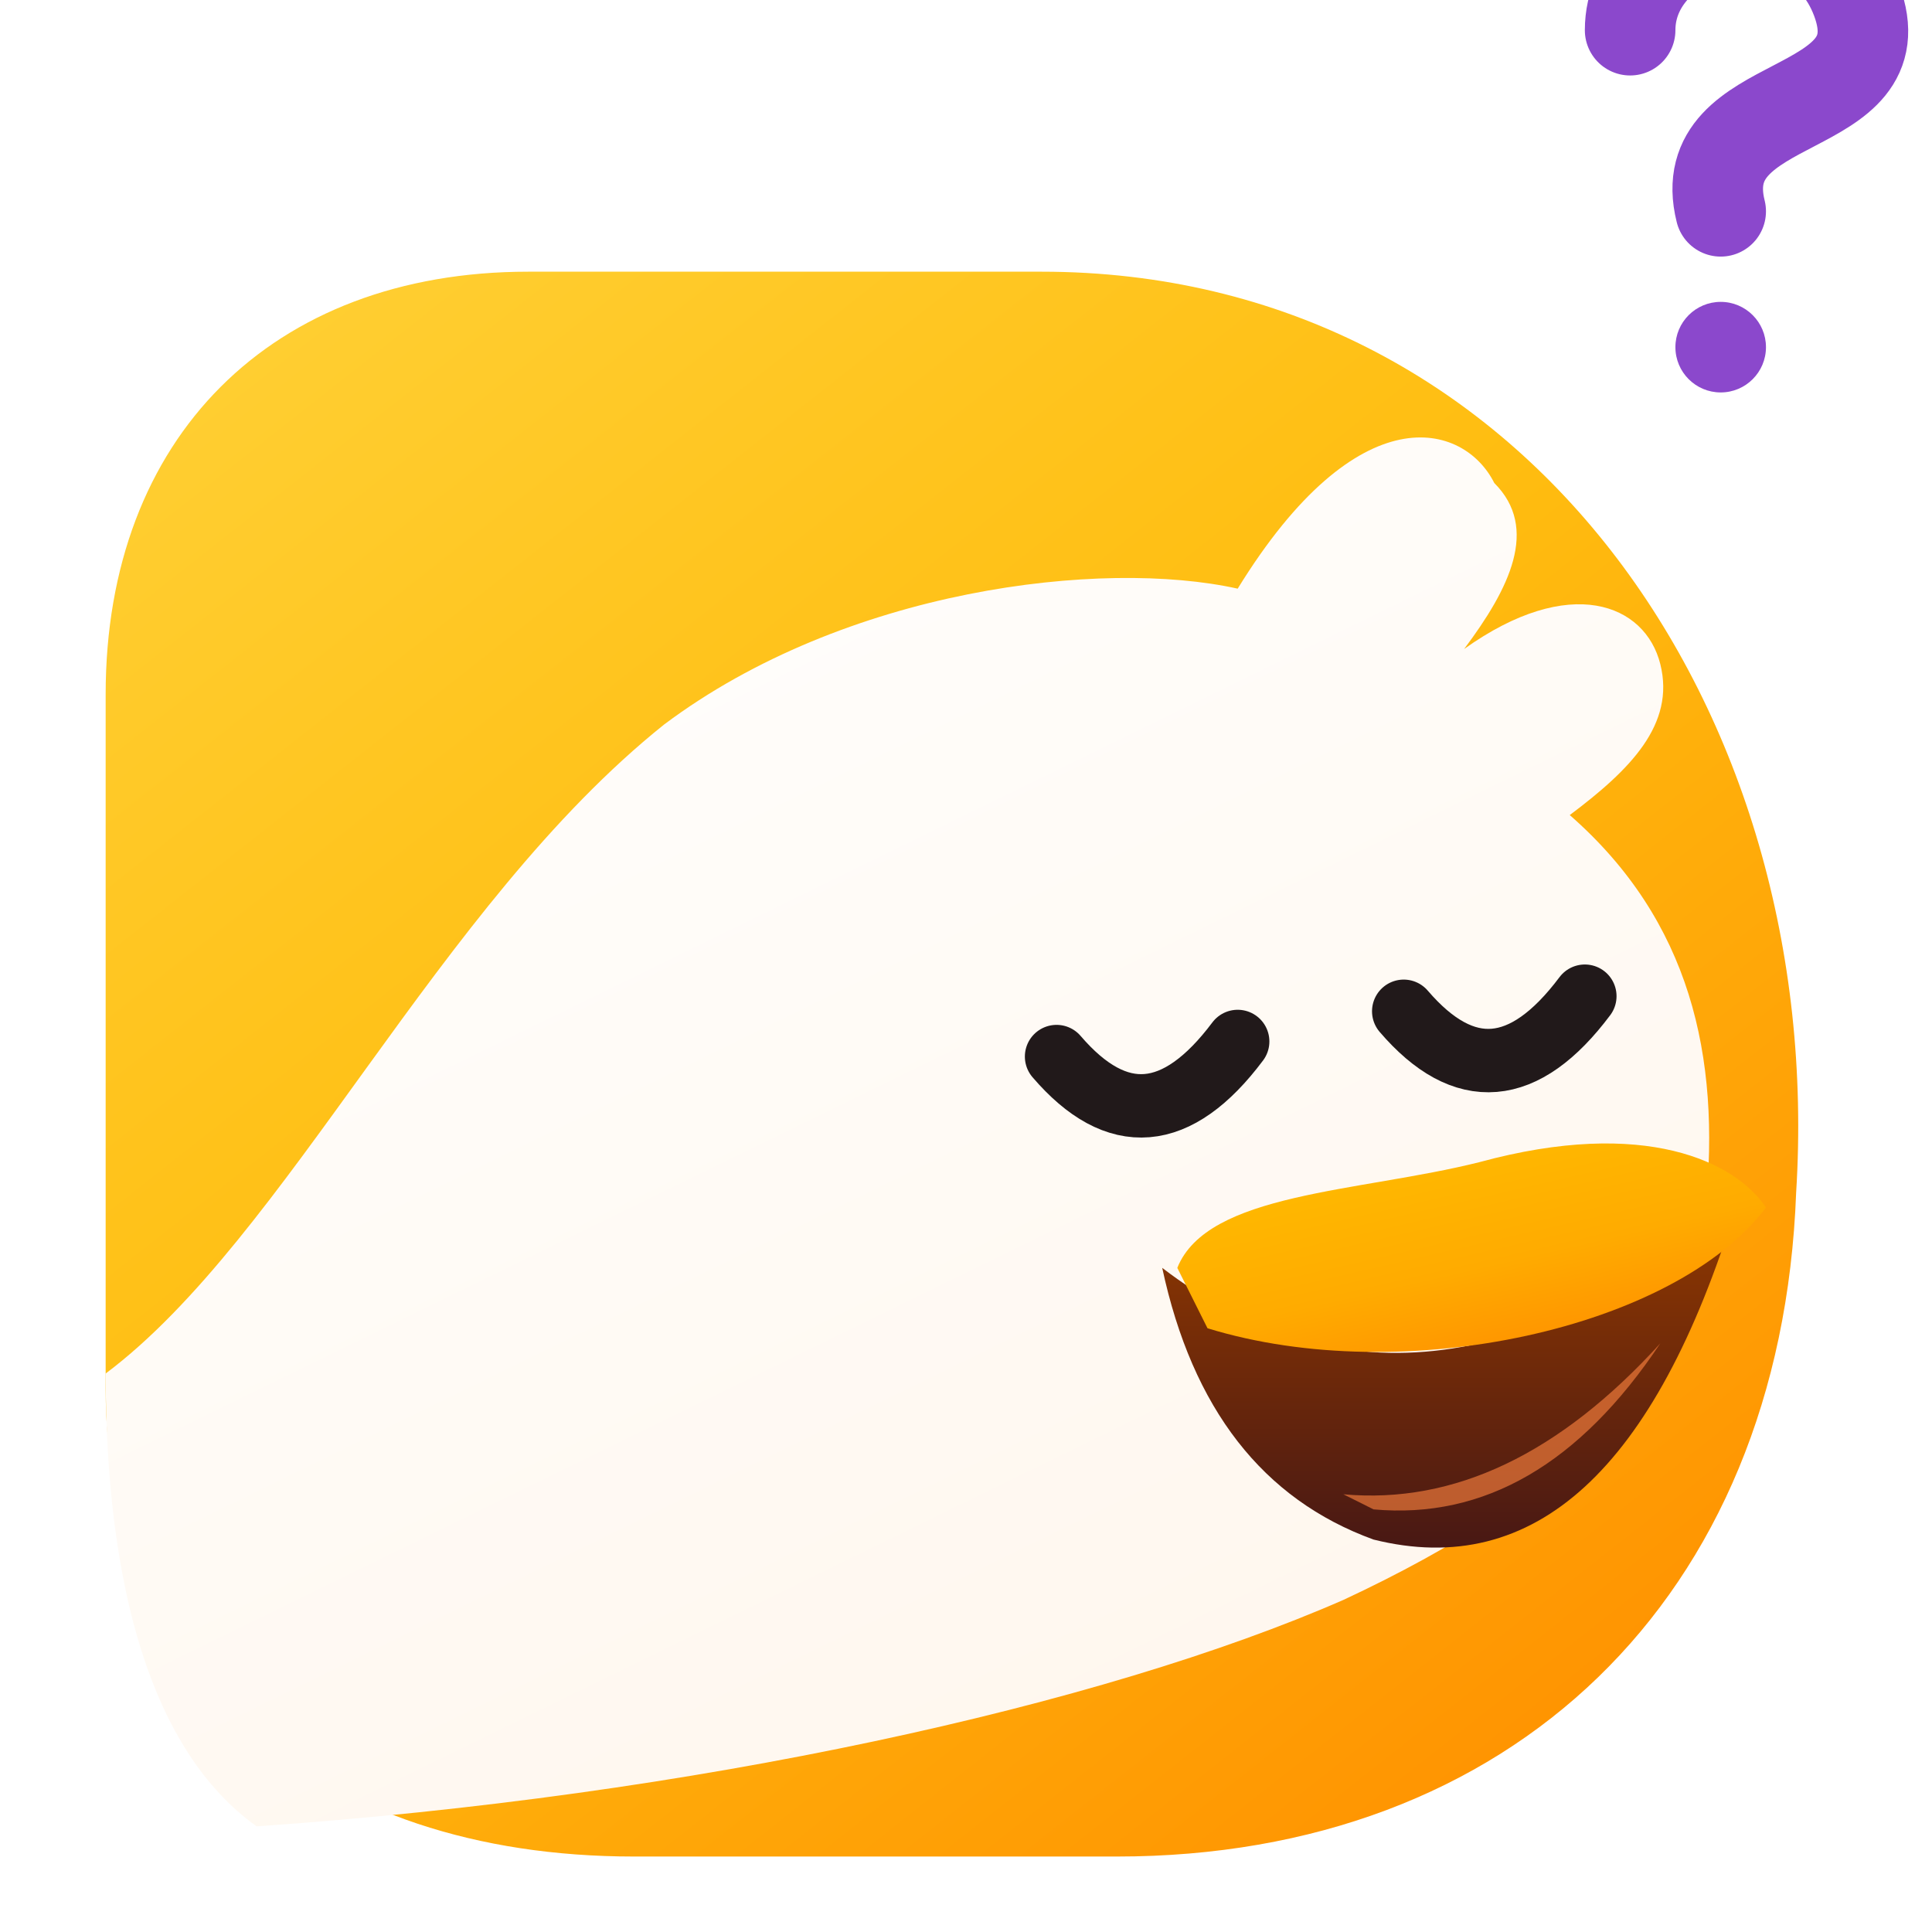
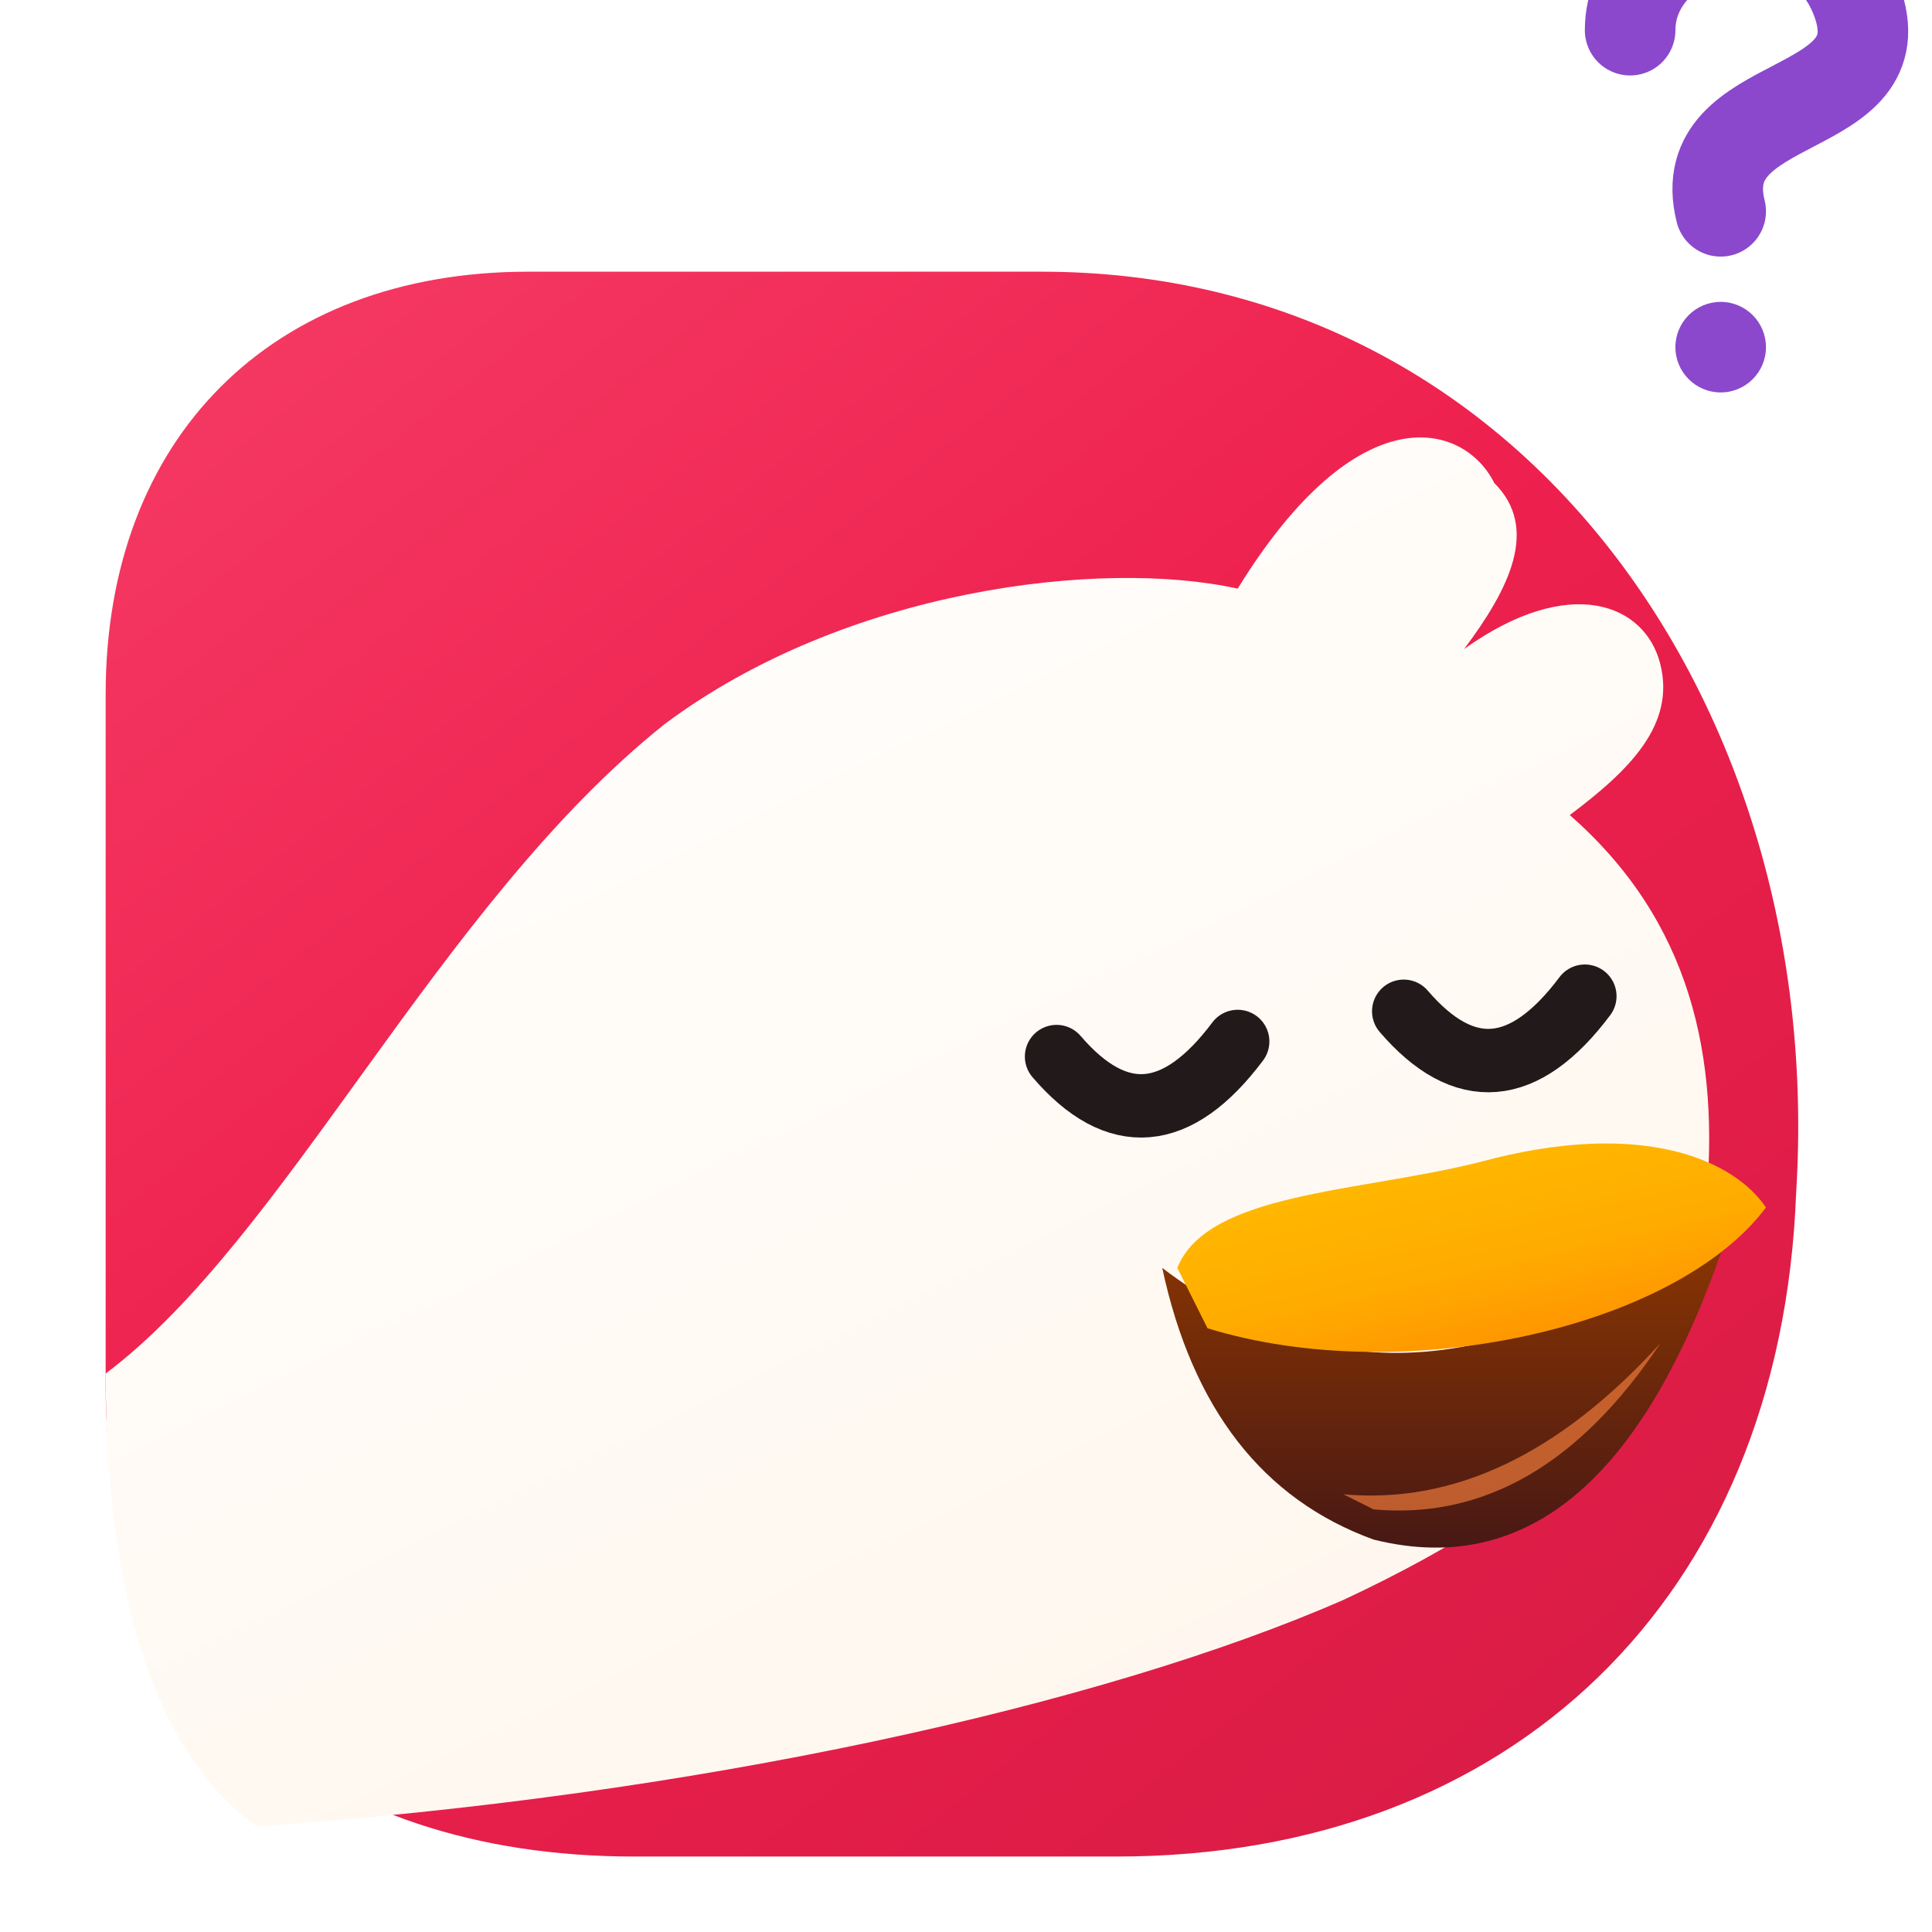
<svg xmlns="http://www.w3.org/2000/svg" width="56" height="56" viewBox="0 0 128 128" role="img" aria-label="MnemoDuck — Вопрос">
  <defs>
    <linearGradient id="sun" x1="0" y1="0" x2="0.84" y2="1">
-       <stop offset="0" stop-color="#FFD137" />
-       <stop offset=".48" stop-color="#FFBD10" />
-       <stop offset="1" stop-color="#FF9100" />
+       <stop offset="0" stop-color="#F53C65" />
+       <stop offset=".48" stop-color="#EE204D" />
+       <stop offset="1" stop-color="#D91C45" />
    </linearGradient>
    <linearGradient id="white" x1="0" y1="0" x2=".55" y2="1">
      <stop offset="0" stop-color="#FFFFFF" />
      <stop offset="1" stop-color="#FFF7EE" />
    </linearGradient>
    <linearGradient id="bill" x1="0" y1="0" x2=".65" y2="1">
      <stop offset="0" stop-color="#FFC000" />
      <stop offset=".65" stop-color="#FFAB00" />
      <stop offset="1" stop-color="#FF9100" />
    </linearGradient>
    <linearGradient id="eye" x1="0" y1="0" x2="1" y2="1">
      <stop offset="0" stop-color="#34302E" />
      <stop offset="1" stop-color="#120B16" />
    </linearGradient>
    <linearGradient id="mouth" x1="0" y1="0" x2="0" y2="1">
      <stop offset="0" stop-color="#913900" />
      <stop offset="1" stop-color="#481814" />
    </linearGradient>
  </defs>
  <g class="body">
    <path class="shell" d="M 35 18 C 18 18 7 29 7 46 L 7 92 C 7 111 21 123 42 123 L 74 123 C 100 123 118 106 119 79 C 121 47 101 18 69 18 Z" fill="url(#sun)" />
    <path class="face" d="M 7 91 C 19 82 29 60 44 48 C 56 39 73 37 82 39 C 90 26 97 28 99 32 C 102 35 100 39 97 43 C 104 38 109 40 110 44 C 111 48 108 51 104 54 C 112 61 114 70 113 80 C 112 91 104 99 89 106 C 73 113 46 119 17 121 C 10 116 7 105 7 91 Z" fill="url(#white)" />
    <path class="eye" d="M70 70 Q76 77 82 69" fill="none" stroke="#21191A" stroke-width="4.2" stroke-linecap="round" />
    <path class="eye" d="M93 67 Q99 74 105 66" fill="none" stroke="#21191A" stroke-width="4.2" stroke-linecap="round" />
    <g class="beak" transform="translate(-8 0)">
      <path d="M85 84 Q102 97 123 80 Q115 106 99 102 Q88 98 85 84 Z" fill="url(#mouth)" />
      <path d="M86 84 C88 79 98 79 106 77 C117 74 123 77 125 80 C119 88 101 92 88 88 Z" fill="url(#bill)" />
      <path d="M97 99 Q108 100 118 89 Q110 101 99 100 Z" fill="#F77F3E" opacity=".65" />
    </g>
    <g class="dec question" transform="translate(114 0.00)">
      <path d="M0 14 C-2 6 12 8 9 0 C6 -8 -6 -5 -6 2" stroke="#8B48CC" stroke-width="6" fill="none" stroke-linecap="round" />
      <circle cx="0" cy="23" r="3" fill="#8B48CC" />
    </g>
  </g>
</svg>
